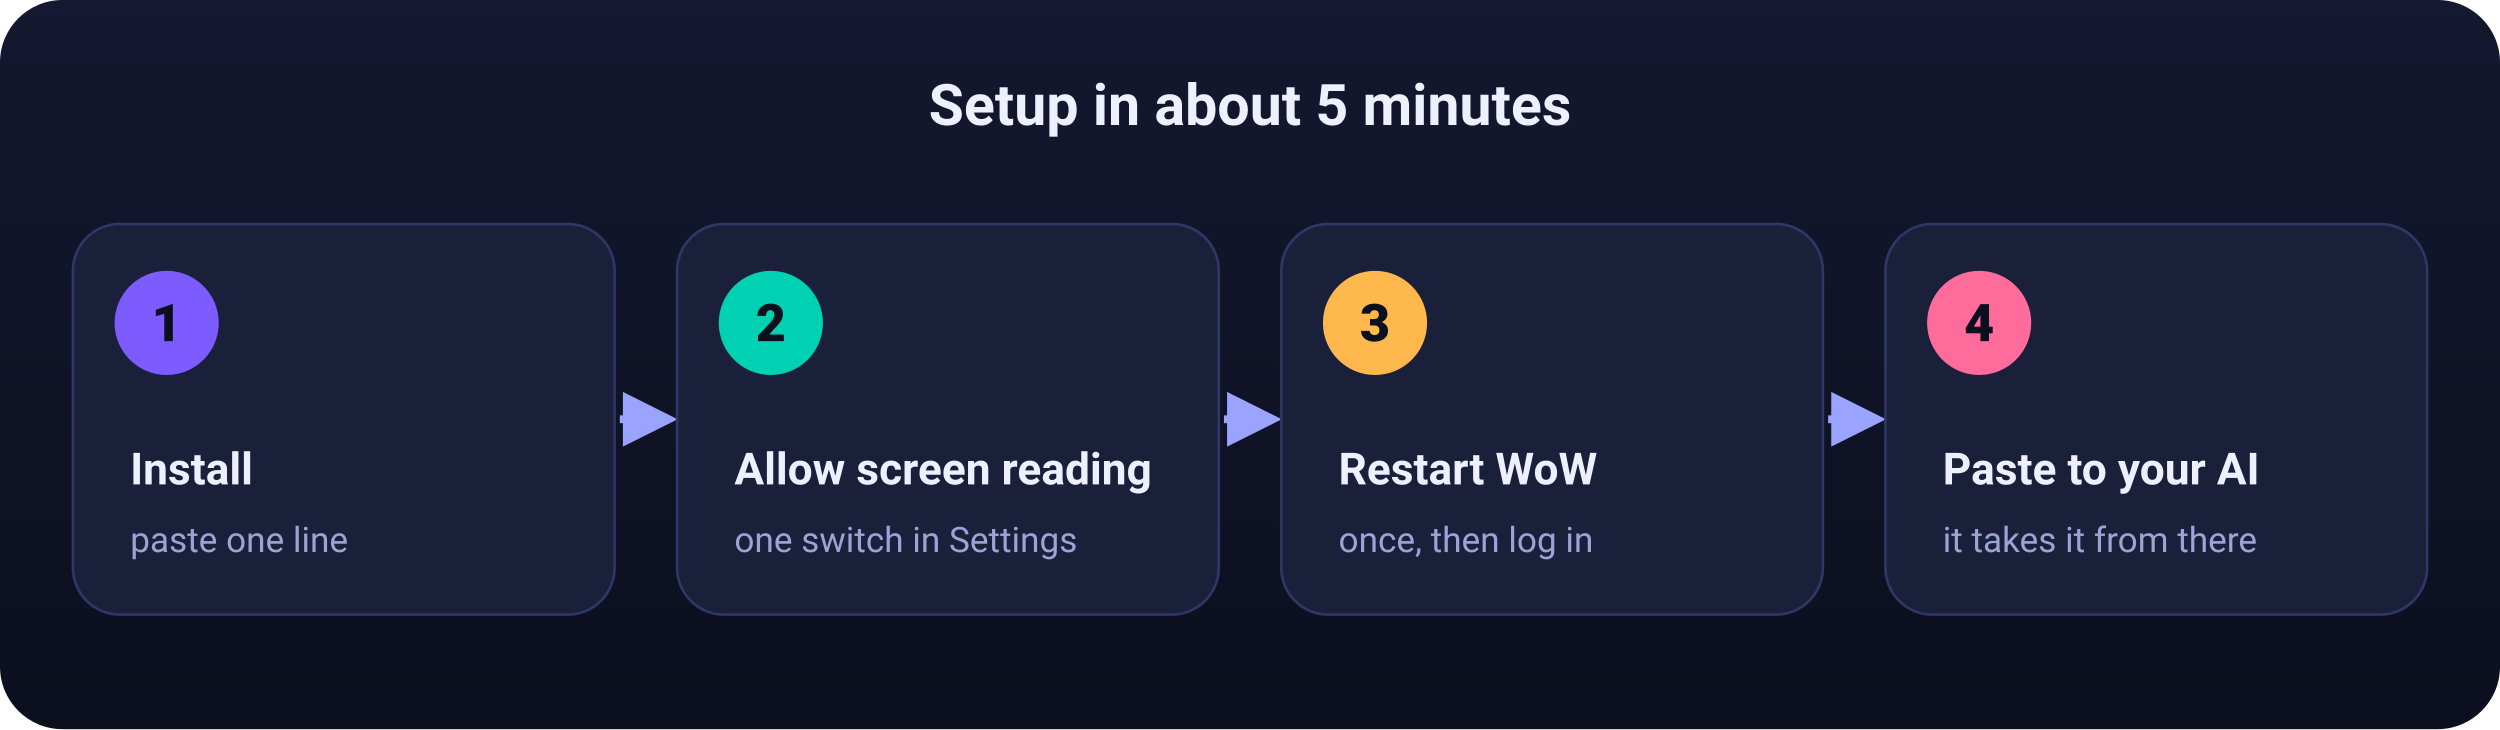
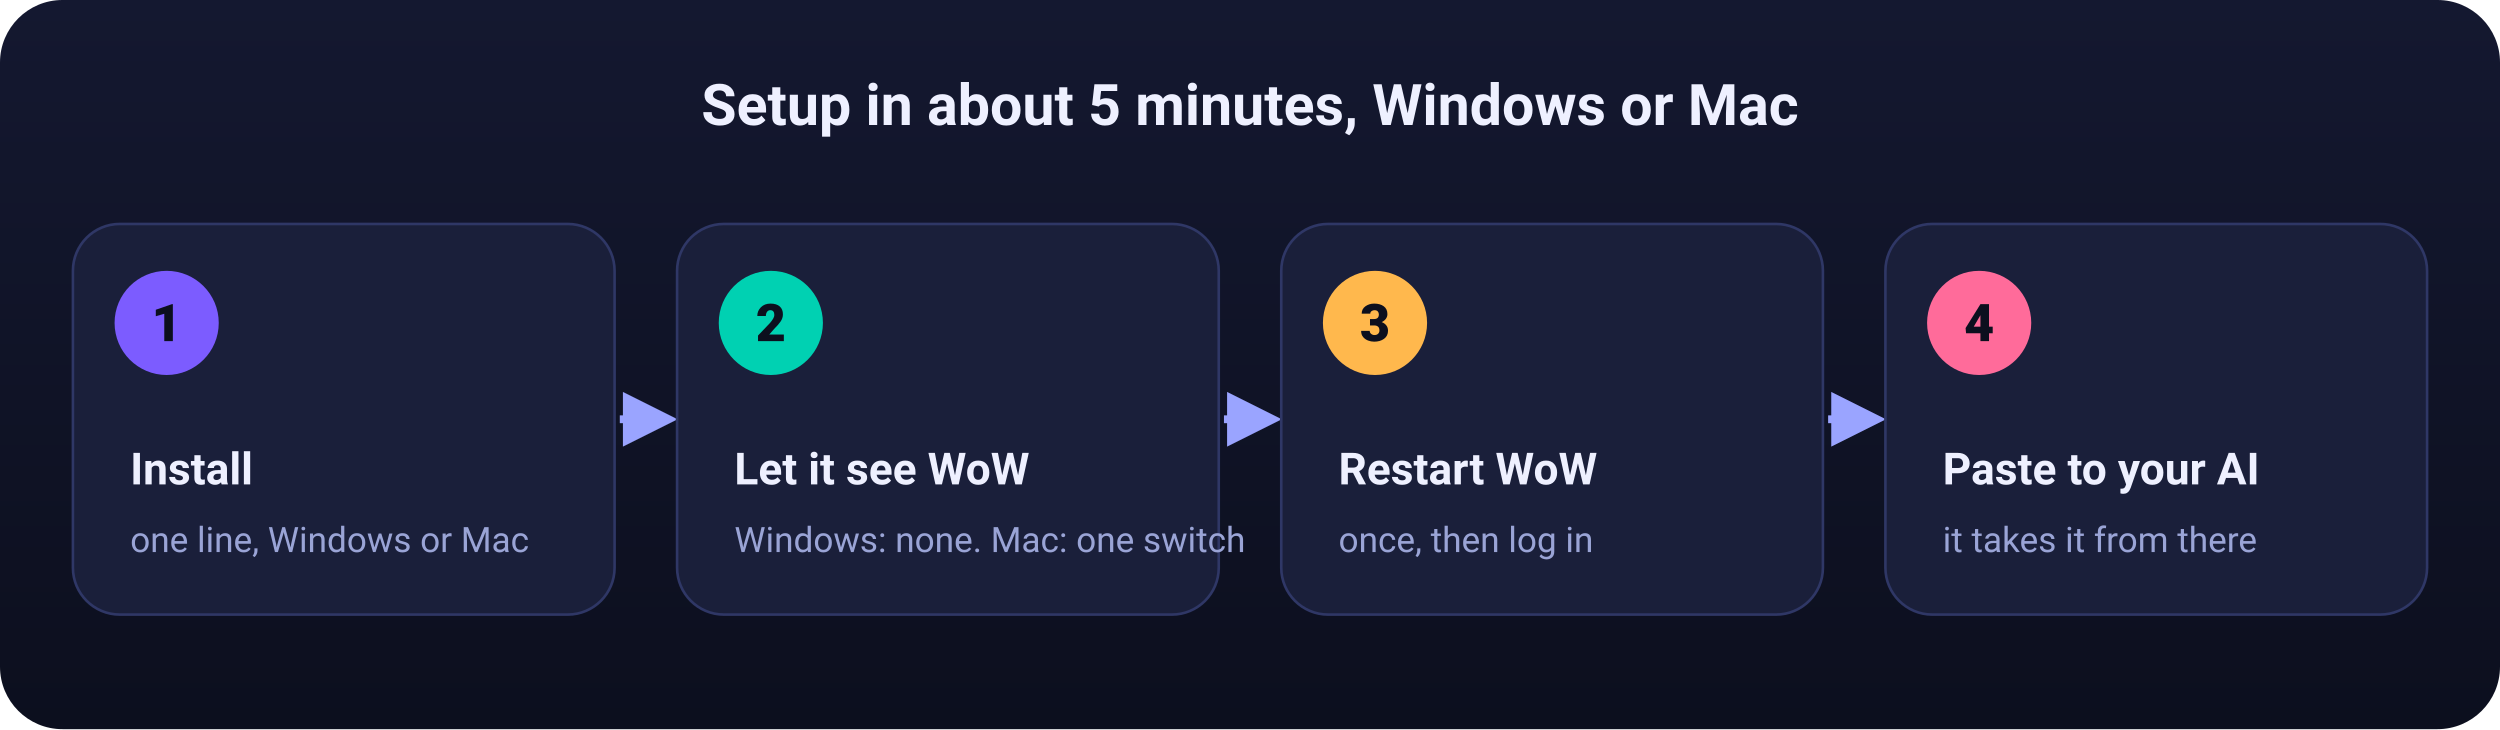
<svg xmlns="http://www.w3.org/2000/svg" viewBox="0 0 960 280" width="960" height="280" role="img" aria-label="Setup in four steps: install, allow screen reading, restart WoW, paste to your AI">
  <defs>
    <linearGradient id="g" x1="0" y1="0" x2="1" y2="1">
      <stop offset="0" stop-color="#7c5cff" />
      <stop offset="1" stop-color="#00d1b2" />
    </linearGradient>
    <linearGradient id="bg" x1="0" y1="0" x2="0" y2="1">
      <stop offset="0" stop-color="#141830" />
      <stop offset="1" stop-color="#0c0f1e" />
    </linearGradient>
    <marker id="a" viewBox="0 0 10 10" refX="8" refY="5" markerWidth="7" markerHeight="7" orient="auto-start-reverse">
      <path d="M0 0L10 5L0 10z" fill="#9aa4ff" />
    </marker>
  </defs>
  <rect width="960" height="280" rx="24" fill="url(#bg)" />
-   <text x="480" y="48" text-anchor="middle" fill="#eef0ff" font-size="22" font-weight="700" font-family="-apple-system, BlinkMacSystemFont, 'Segoe UI', Roboto, Helvetica, Arial, sans-serif">Setup in about 5 minutes</text>
+   <text x="480" y="48" text-anchor="middle" fill="#eef0ff" font-size="22" font-weight="700" font-family="-apple-system, BlinkMacSystemFont, 'Segoe UI', Roboto, Helvetica, Arial, sans-serif">Setup in about 5 minutes, Windows or Mac</text>
  <rect x="28" y="86" width="208" height="150" rx="18" fill="#1a1f3a" stroke="#2f3766" />
  <circle cx="64" cy="124" r="20" fill="#7c5cff" />
  <text x="64" y="131" text-anchor="middle" fill="#0c0f1e" font-size="20" font-weight="800" font-family="-apple-system, BlinkMacSystemFont, 'Segoe UI', Roboto, Helvetica, Arial, sans-serif">1</text>
  <text x="50" y="186" fill="#eef0ff" font-size="17" font-weight="700" font-family="-apple-system, BlinkMacSystemFont, 'Segoe UI', Roboto, Helvetica, Arial, sans-serif">Install</text>
-   <text x="50" y="212" fill="#9aa4d6" font-size="13.5" font-family="-apple-system, BlinkMacSystemFont, 'Segoe UI', Roboto, Helvetica, Arial, sans-serif">paste one line</text>
+   <text x="50" y="212" fill="#9aa4d6" font-size="13.5" font-family="-apple-system, BlinkMacSystemFont, 'Segoe UI', Roboto, Helvetica, Arial, sans-serif">one line, Windows or Mac</text>
  <path d="M238 161H256" stroke="#9aa4ff" stroke-width="3" marker-end="url(#a)" />
  <rect x="260" y="86" width="208" height="150" rx="18" fill="#1a1f3a" stroke="#2f3766" />
  <circle cx="296" cy="124" r="20" fill="#00d1b2" />
  <text x="296" y="131" text-anchor="middle" fill="#0c0f1e" font-size="20" font-weight="800" font-family="-apple-system, BlinkMacSystemFont, 'Segoe UI', Roboto, Helvetica, Arial, sans-serif">2</text>
-   <text x="282" y="186" fill="#eef0ff" font-size="17" font-weight="700" font-family="-apple-system, BlinkMacSystemFont, 'Segoe UI', Roboto, Helvetica, Arial, sans-serif">Allow screen reading</text>
-   <text x="282" y="212" fill="#9aa4d6" font-size="13.5" font-family="-apple-system, BlinkMacSystemFont, 'Segoe UI', Roboto, Helvetica, Arial, sans-serif">one switch in Settings</text>
+   <text x="282" y="186" fill="#eef0ff" font-size="17" font-weight="700" font-family="-apple-system, BlinkMacSystemFont, 'Segoe UI', Roboto, Helvetica, Arial, sans-serif">Let it see WoW</text>
+   <text x="282" y="212" fill="#9aa4d6" font-size="13.5" font-family="-apple-system, BlinkMacSystemFont, 'Segoe UI', Roboto, Helvetica, Arial, sans-serif">Windows: none. Mac: one switch</text>
  <path d="M470 161H488" stroke="#9aa4ff" stroke-width="3" marker-end="url(#a)" />
  <rect x="492" y="86" width="208" height="150" rx="18" fill="#1a1f3a" stroke="#2f3766" />
  <circle cx="528" cy="124" r="20" fill="#ffb84d" />
  <text x="528" y="131" text-anchor="middle" fill="#0c0f1e" font-size="20" font-weight="800" font-family="-apple-system, BlinkMacSystemFont, 'Segoe UI', Roboto, Helvetica, Arial, sans-serif">3</text>
  <text x="514" y="186" fill="#eef0ff" font-size="17" font-weight="700" font-family="-apple-system, BlinkMacSystemFont, 'Segoe UI', Roboto, Helvetica, Arial, sans-serif">Restart WoW</text>
  <text x="514" y="212" fill="#9aa4d6" font-size="13.5" font-family="-apple-system, BlinkMacSystemFont, 'Segoe UI', Roboto, Helvetica, Arial, sans-serif">once, then log in</text>
  <path d="M702 161H720" stroke="#9aa4ff" stroke-width="3" marker-end="url(#a)" />
  <rect x="724" y="86" width="208" height="150" rx="18" fill="#1a1f3a" stroke="#2f3766" />
  <circle cx="760" cy="124" r="20" fill="#ff6b9a" />
  <text x="760" y="131" text-anchor="middle" fill="#0c0f1e" font-size="20" font-weight="800" font-family="-apple-system, BlinkMacSystemFont, 'Segoe UI', Roboto, Helvetica, Arial, sans-serif">4</text>
  <text x="746" y="186" fill="#eef0ff" font-size="17" font-weight="700" font-family="-apple-system, BlinkMacSystemFont, 'Segoe UI', Roboto, Helvetica, Arial, sans-serif">Paste to your AI</text>
  <text x="746" y="212" fill="#9aa4d6" font-size="13.5" font-family="-apple-system, BlinkMacSystemFont, 'Segoe UI', Roboto, Helvetica, Arial, sans-serif">it takes it from there</text>
</svg>
